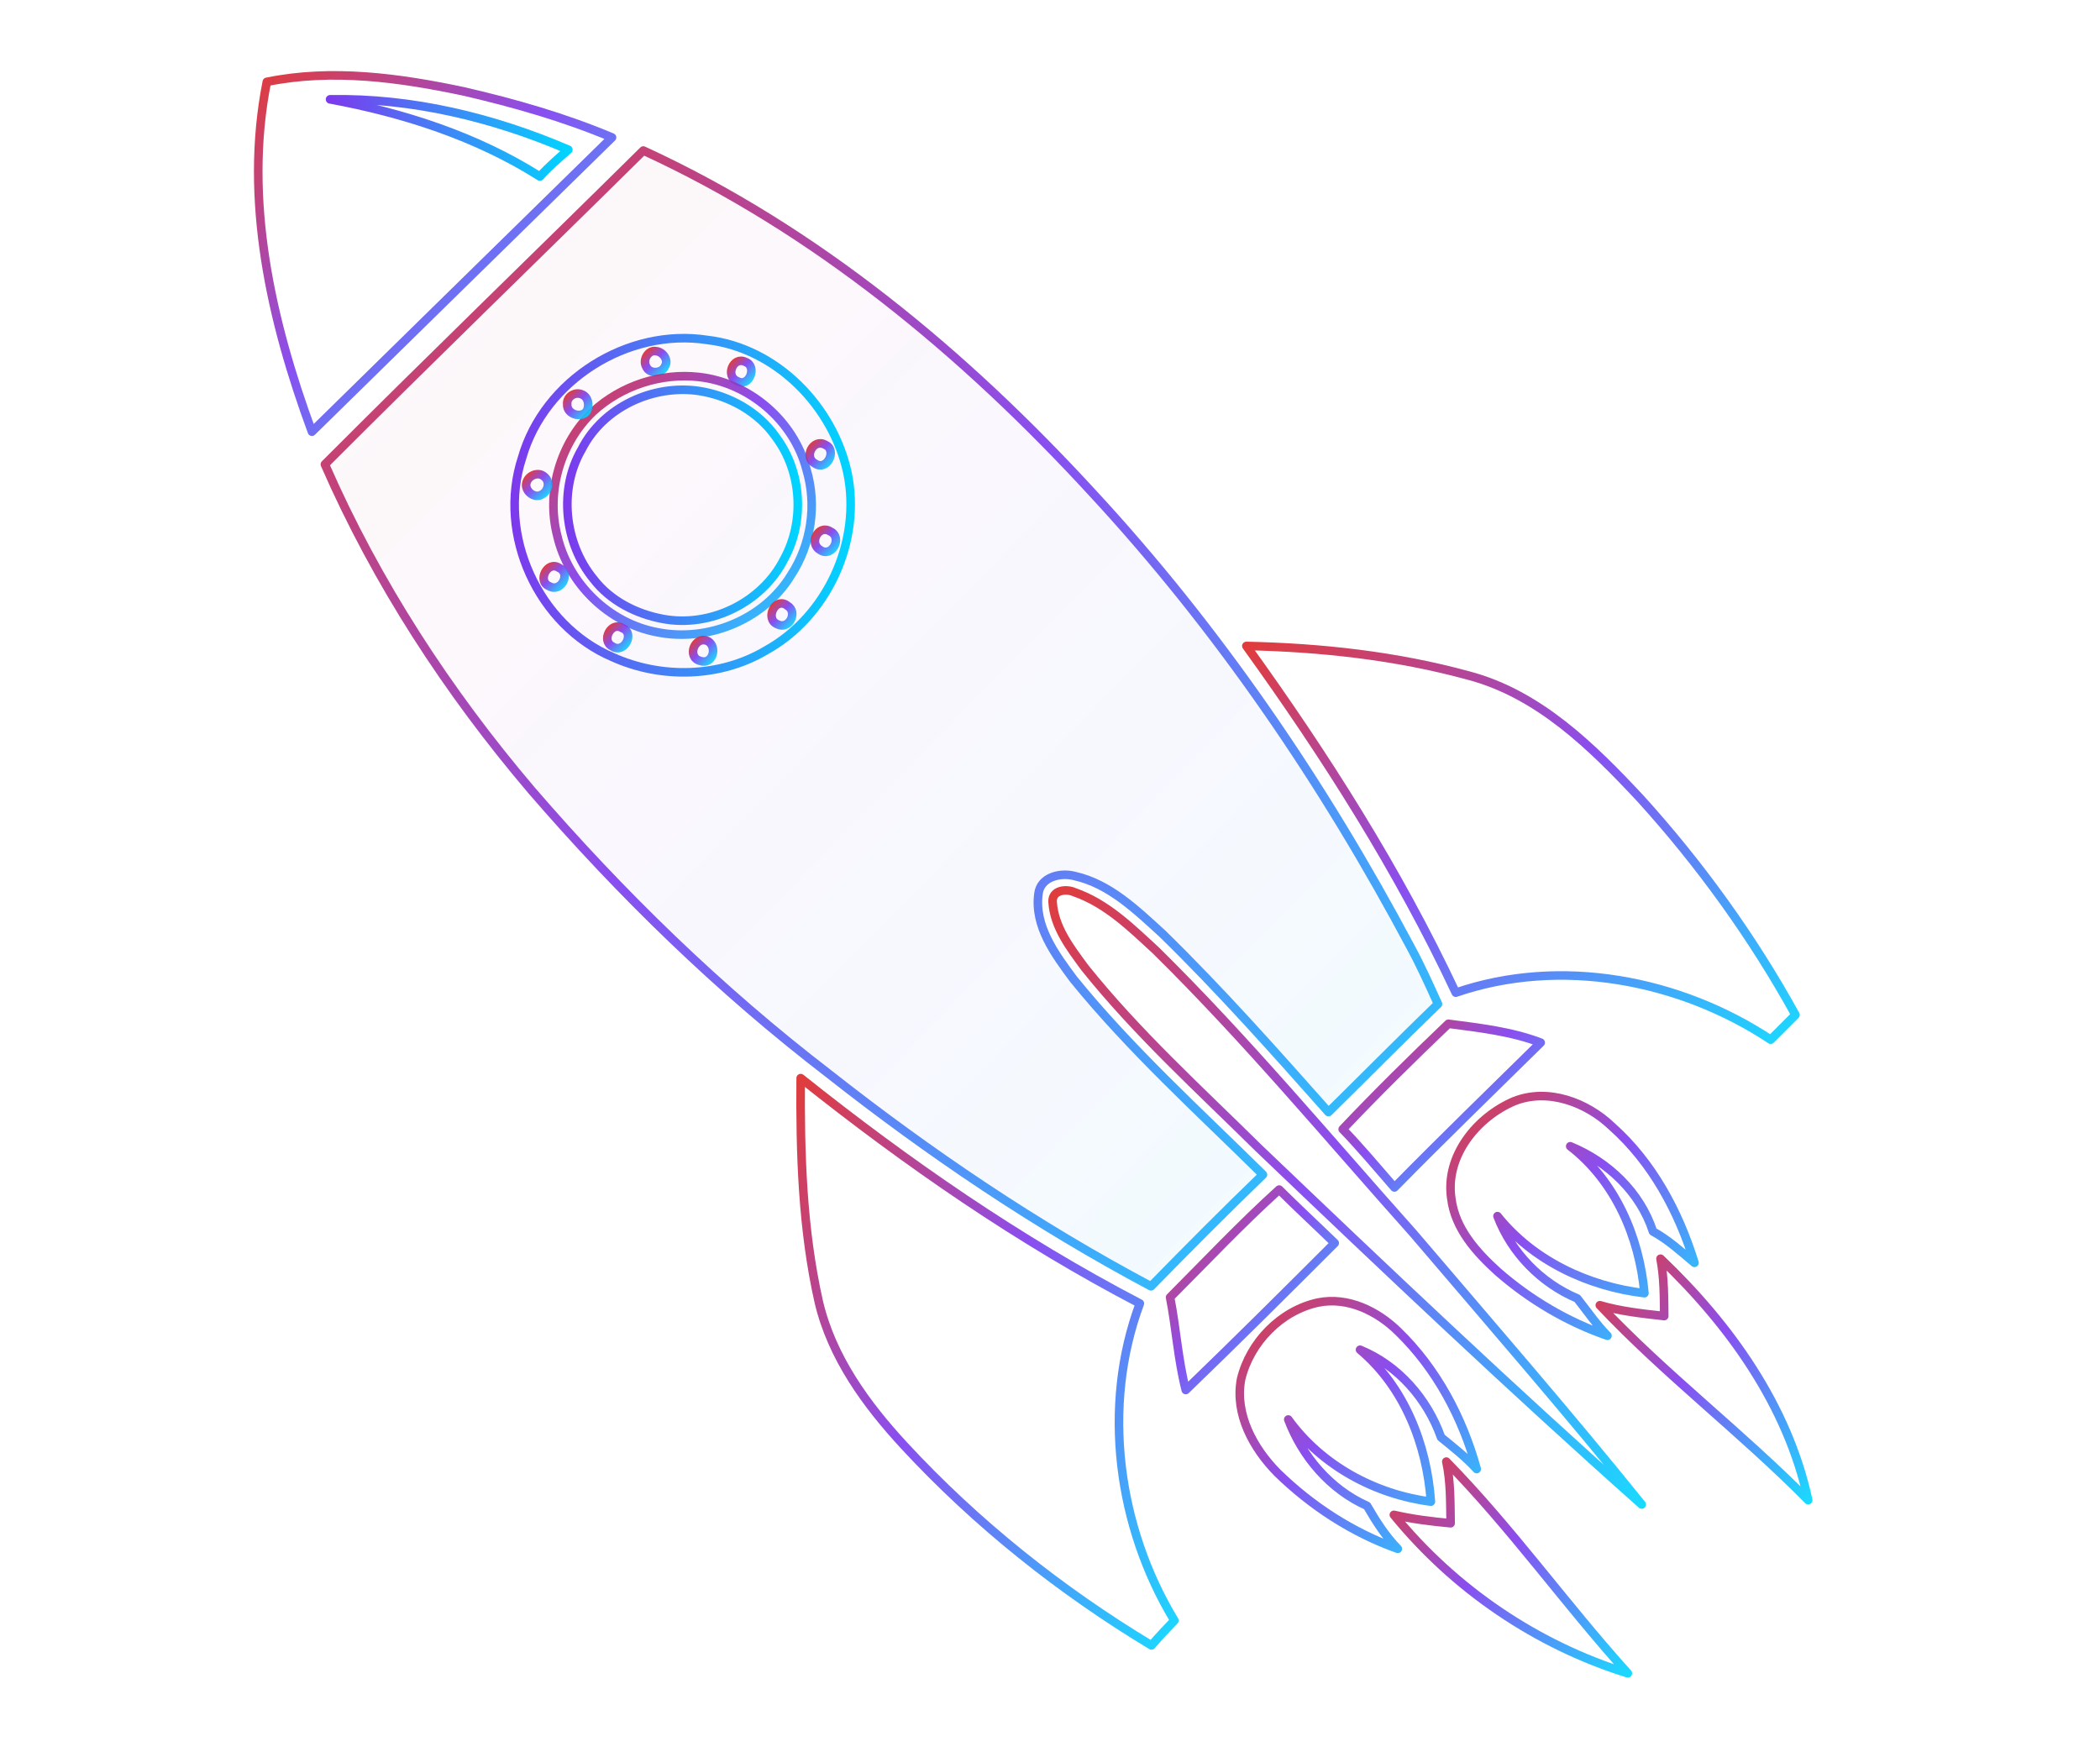
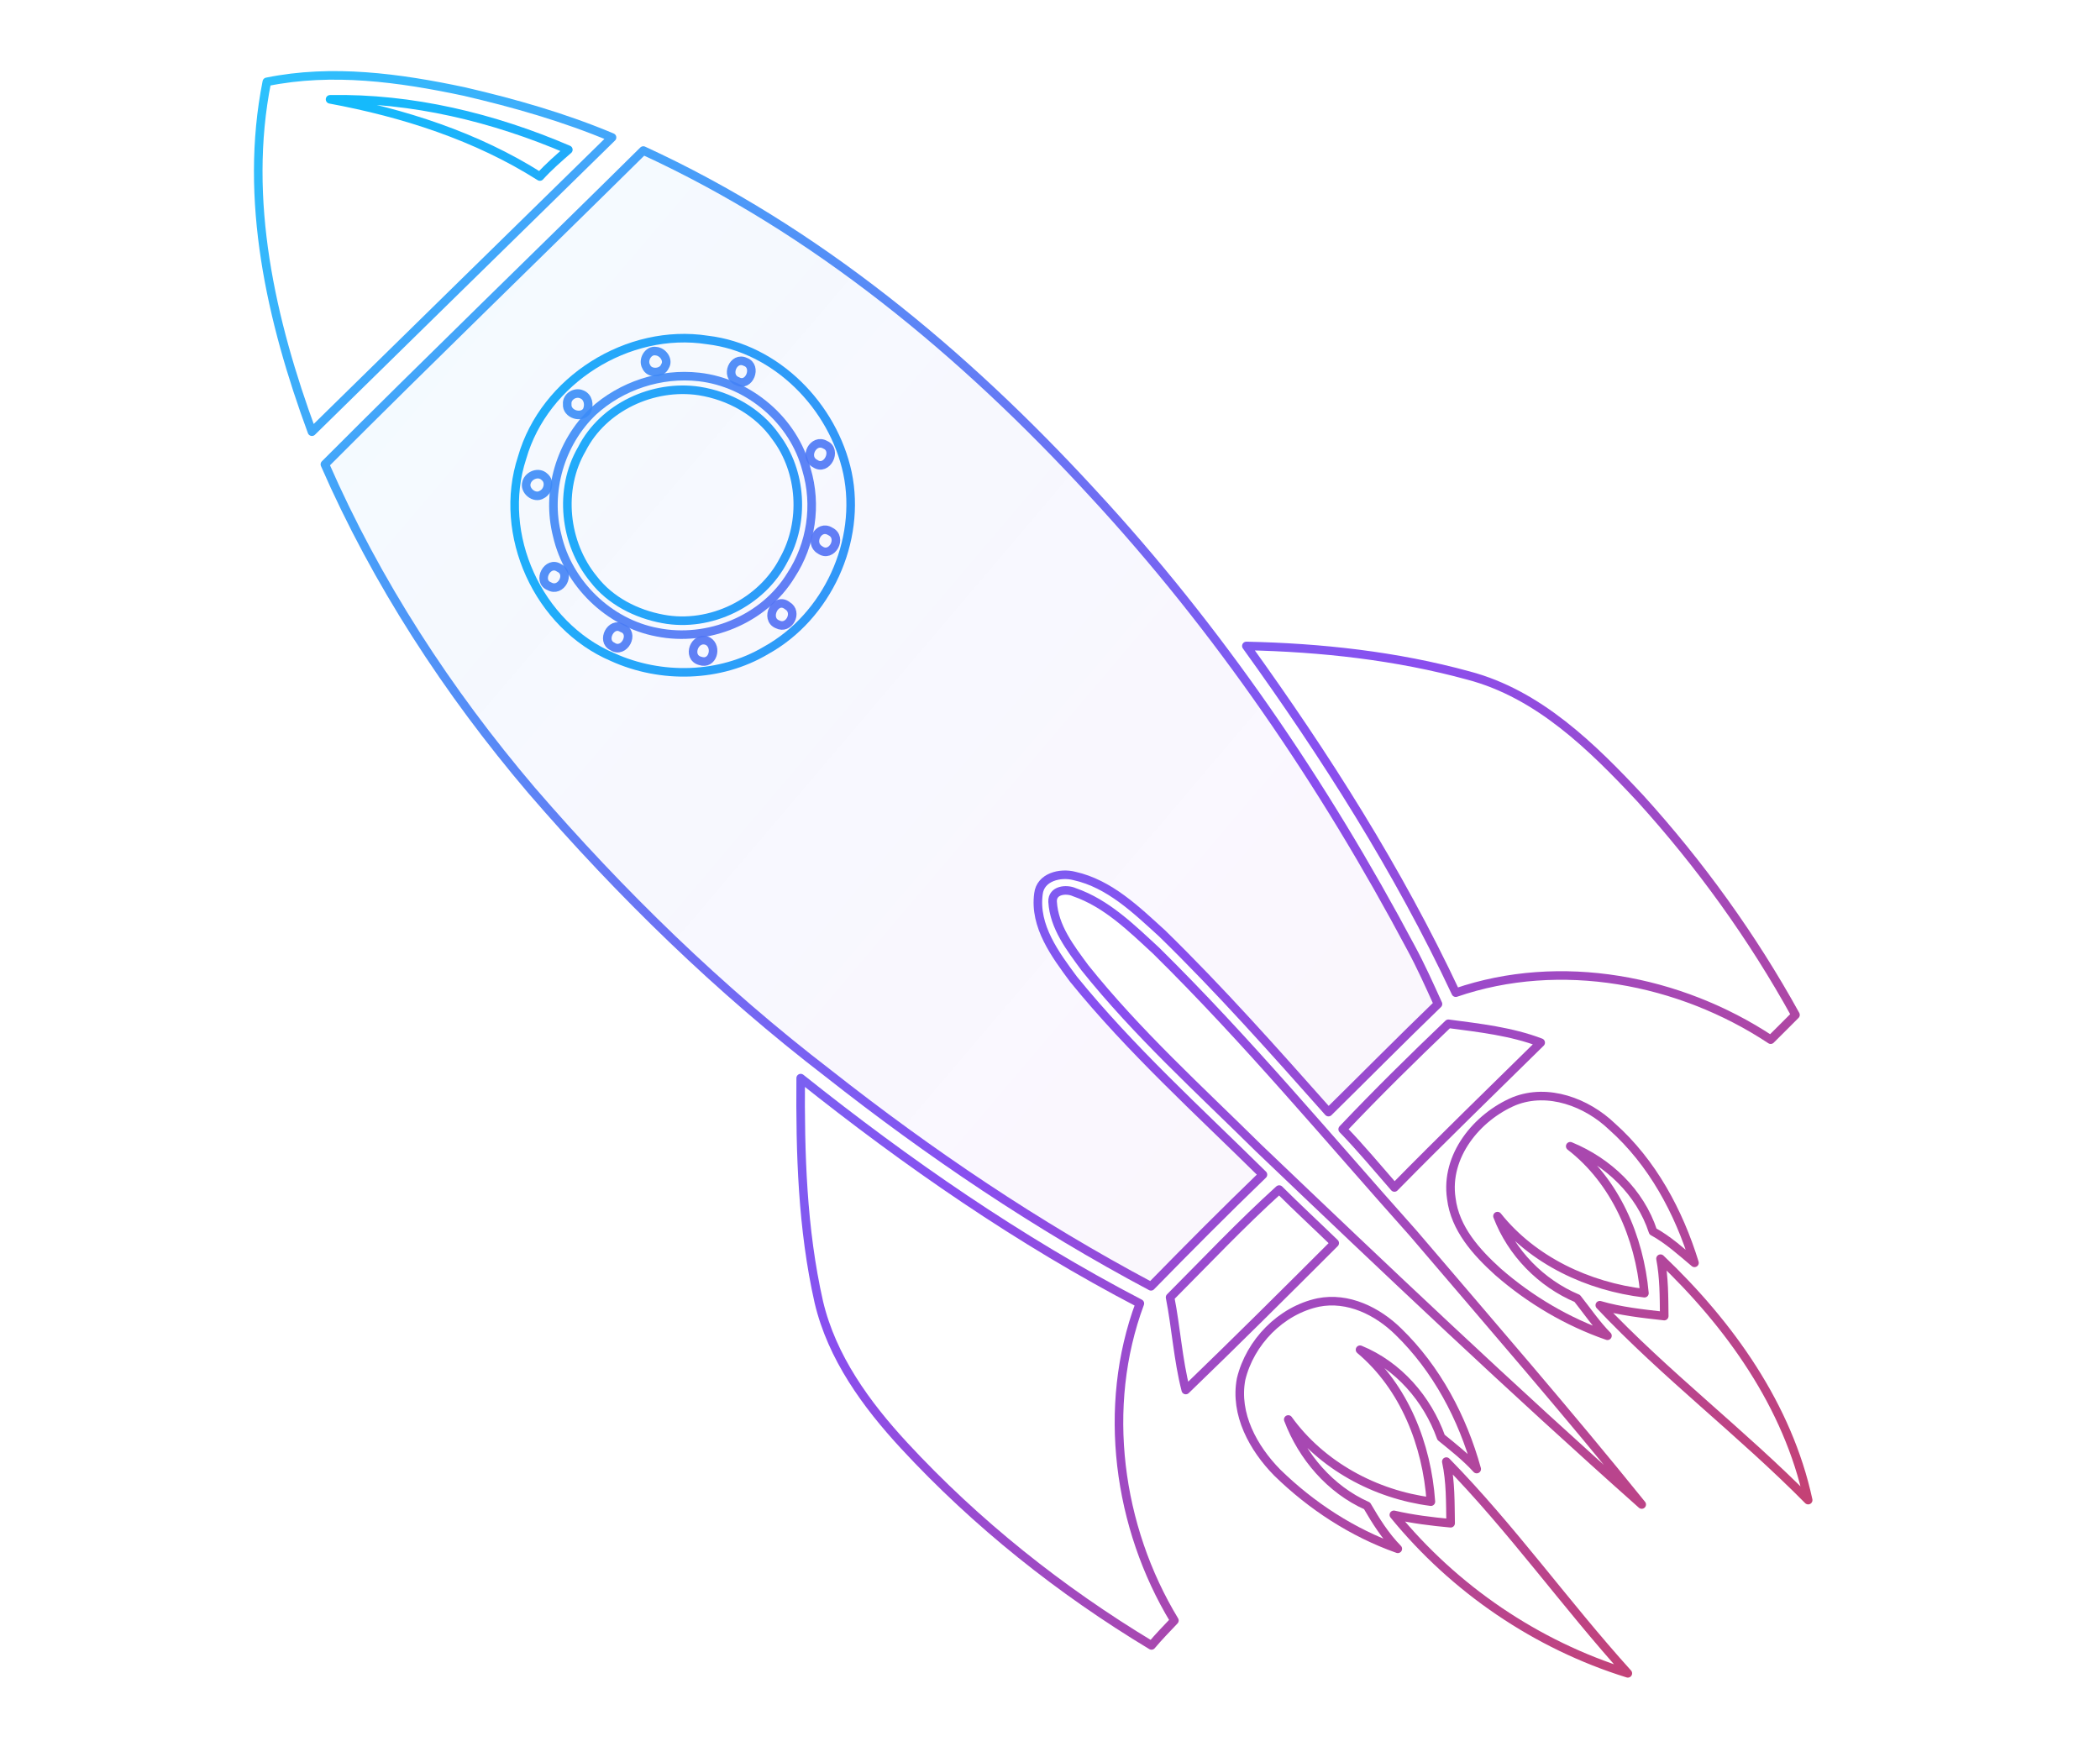
<svg xmlns="http://www.w3.org/2000/svg" viewBox="200 290 980 820" xml:space="preserve" id="svg2" version="1.1">
  <defs id="defs6">
-     <linearGradient id="provinceFill" x1="0%" y1="0%" x2="100%" y2="100%">
+     <linearGradient id="provinceFill" gradientUnits="userSpaceOnUse" x1="8700" y1="8100" x2="1400" y2="1900">
      <stop offset="0%" stop-color="#00d4ff" stop-opacity="1" />
      <stop offset="55%" stop-color="#7c3aed" stop-opacity="1" />
      <stop offset="100%" stop-color="#dc2626" stop-opacity="1" />
    </linearGradient>
-     <linearGradient id="cornerFill" x1="0%" y1="0%" x2="100%" y2="100%">
+     <linearGradient id="cornerFill" gradientUnits="userSpaceOnUse" x1="8700" y1="8100" x2="1400" y2="1900">
      <stop offset="0%" stop-color="#00d4ff" stop-opacity="0.06" />
      <stop offset="55%" stop-color="#7c3aed" stop-opacity="0.04" />
      <stop offset="100%" stop-color="#dc2626" stop-opacity="0.03" />
    </linearGradient>
-     <linearGradient id="arcHighlight" x1="0%" y1="0%" x2="100%" y2="0%">
+     <linearGradient id="arcHighlight" gradientUnits="userSpaceOnUse" x1="8700" y1="5000" x2="1400" y2="5000">
      <stop offset="0%" stop-color="#00d4ff" />
      <stop offset="100%" stop-color="#7c3aed" />
    </linearGradient>
  </defs>
  <g transform="matrix(-1.333333,0,0,-1.333333,1365.333,1365.333)" id="g10">
    <g transform="scale(0.1)" id="g12">
      <path id="path16" style="fill:none;stroke:url(#provinceFill);stroke-width:30;stroke-opacity:0.9;stroke-linejoin:round;stroke-linecap:round" d="m 7116.4,7744.9 c 225.5,47.8 461.1,80.2 689.7,33.6 82.1,-412.4 -15.1,-836.9 -157.9,-1224.7 -350,343.4 -700,686.9 -1050.3,1030 167.1,70.3 342,120.3 518.5,161.1" />
      <path id="path18" style="fill:none;stroke:url(#arcHighlight);stroke-width:30;stroke-opacity:1;stroke-linejoin:round;stroke-linecap:round" d="m 6750.8,7540.9 c 262.3,112.6 547.4,181.8 834,176.4 -257.2,-47.6 -512.4,-129.5 -734.4,-270.2 -30.7,33.8 -65.2,63.9 -99.6,93.8" />
      <path id="path20" style="fill:url(#cornerFill);stroke:url(#provinceFill);stroke-width:30;stroke-opacity:0.9;stroke-linejoin:round;stroke-linecap:round" d="m 4918.4,6341.7 c 447.1,486.4 966.1,918.9 1570,1196.3 370.9,-366.8 746.1,-729.2 1114.5,-1098.5 -180.9,-414.1 -430.1,-796 -722.3,-1139.9 -313.1,-363.1 -658.5,-699.5 -1039,-991.7 -354.8,-279.6 -731,-533.6 -1130.1,-745.7 -129,131.9 -259.1,262.8 -391.8,390.9 225.8,223.1 462.5,437.1 663,684.1 63.8,86.1 138.1,185.5 122.7,298.9 -6.8,59.2 -76.7,75.4 -125.7,62.6 -123.3,-27.4 -216.8,-119.1 -307.2,-201.2 -203.9,-199 -393.1,-412.6 -582.2,-625.5 -127.9,126 -254.1,253.7 -383.2,378.4 30.1,66.3 59.8,132.9 94.5,196.9 305.1,574.2 674.3,1116.9 1116.8,1594.4" />
      <path id="path22" style="fill:none;stroke:url(#arcHighlight);stroke-width:30;stroke-opacity:1;stroke-linejoin:round;stroke-linecap:round" d="m 6263.9,6874.9 c 278.5,43.4 570.9,-140.4 648.7,-411.9 88.7,-269 -56.1,-587.2 -316.4,-698.1 -169.8,-77 -376.6,-72.4 -537.8,23.7 -213.6,118.5 -334.5,381.4 -284.6,620.7 50.1,233.5 248.6,437.1 490.1,465.6" />
      <path id="path24" style="fill:none;stroke:url(#provinceFill);stroke-width:30;stroke-opacity:0.9;stroke-linejoin:round;stroke-linecap:round" d="m 6443.6,6835.7 c 27.6,5.5 48.2,-31 34.7,-53.8 -10.5,-26.8 -55.1,-24.8 -65.6,0.8 -14.3,22 7.4,51.1 30.9,53" />
      <path id="path26" style="fill:none;stroke:url(#provinceFill);stroke-width:30;stroke-opacity:0.9;stroke-linejoin:round;stroke-linecap:round" d="m 6131.1,6798.1 c 42.8,21.2 72,-51 28.2,-67.3 -41.6,-23.2 -71,52.2 -28.2,67.3" />
      <path id="path28" style="fill:none;stroke:url(#provinceFill);stroke-width:30;stroke-opacity:0.9;stroke-linejoin:round;stroke-linecap:round" d="m 6293.7,6745.4 c 133.4,15.1 271.7,-30.5 370.6,-121.1 114.5,-109.1 165,-280.7 125.4,-434.2 -38.2,-167.2 -180.2,-306.3 -349.2,-338.1 -177.3,-36.1 -374.4,43.7 -469.1,199.6 -70.8,108.1 -91.3,245.9 -54.1,369.7 44.4,171.5 201,304.4 376.4,324.1" />
      <path id="path30" style="fill:none;stroke:url(#arcHighlight);stroke-width:30;stroke-opacity:1;stroke-linejoin:round;stroke-linecap:round" d="m 6293,6696.3 c 160.7,24.2 335.7,-56.2 410.3,-203 82.5,-141 62,-330.3 -40.9,-455.5 -58.4,-76.1 -149.2,-122.1 -242.3,-139.3 -166.3,-31.5 -347,56.9 -423.7,207.9 -73.8,132.5 -63.2,307.4 28.1,428.9 61.6,88.6 162.9,144.5 268.5,161" />
      <path id="path32" style="fill:none;stroke:url(#provinceFill);stroke-width:30;stroke-opacity:0.9;stroke-linejoin:round;stroke-linecap:round" d="m 6704.6,6684.8 c 22.9,9.8 52.8,-8.7 50.1,-34.7 3.1,-34.6 -50.1,-51.9 -68.7,-23.3 -10.1,20.6 -4.8,49.4 18.6,58" />
      <path id="path34" style="fill:none;stroke:url(#provinceFill);stroke-width:30;stroke-opacity:0.9;stroke-linejoin:round;stroke-linecap:round" d="m 5851.6,6508 c 41.6,23.9 77.6,-44.3 35.3,-65.8 -40.7,-28.2 -78.5,47.3 -35.3,65.8" />
      <path id="path36" style="fill:none;stroke:url(#provinceFill);stroke-width:30;stroke-opacity:0.9;stroke-linejoin:round;stroke-linecap:round" d="m 6834.2,6395.7 c 20,19.6 54.9,6.4 62.7,-18.8 10,-28.9 -27.3,-59.6 -53.3,-43 -22.4,11.1 -30,45.3 -9.4,61.8" />
      <path id="path38" style="fill:none;stroke:url(#provinceFill);stroke-width:30;stroke-opacity:0.9;stroke-linejoin:round;stroke-linecap:round" d="m 5834,6204.8 c 41.6,25.8 76.2,-42 35.8,-64.8 -40.9,-29.3 -80.5,43.5 -35.8,64.8" />
      <path id="path40" style="fill:none;stroke:url(#provinceFill);stroke-width:30;stroke-opacity:0.9;stroke-linejoin:round;stroke-linecap:round" d="m 6783,6077 c 40.3,27.6 78.8,-46.9 34.5,-64.1 -40.5,-23.5 -77.1,44.4 -34.5,64.1" />
      <path id="path42" style="fill:none;stroke:url(#provinceFill);stroke-width:30;stroke-opacity:0.9;stroke-linejoin:round;stroke-linecap:round" d="m 5984.1,5944.7 c 42,33.3 80.4,-46.6 34.9,-65 -40.4,-21.1 -73.1,42.7 -34.9,65" />
      <path id="path44" style="fill:none;stroke:url(#provinceFill);stroke-width:30;stroke-opacity:0.9;stroke-linejoin:round;stroke-linecap:round" d="m 6563,5866.7 c 38.2,23.8 74.1,-45.3 33.8,-64.4 -41.3,-28.4 -81.2,48.3 -33.8,64.4" />
      <path id="path46" style="fill:none;stroke:url(#provinceFill);stroke-width:30;stroke-opacity:0.9;stroke-linejoin:round;stroke-linecap:round" d="m 6261.7,5820.2 c 46.6,22.2 76.6,-56.2 27.3,-68.8 -43.1,-14.9 -60.9,48.3 -27.3,68.8" />
      <path id="path48" style="fill:none;stroke:url(#provinceFill);stroke-width:30;stroke-opacity:0.9;stroke-linejoin:round;stroke-linecap:round" d="m 3600.1,5700.2 c 252.9,69.3 515.9,98 777.6,103.6 -276.4,-383.6 -531.7,-785.2 -732.9,-1213.7 -365.8,125.8 -783.6,46.4 -1102.2,-164.5 -28.8,29 -58.2,57.5 -86.8,86.7 150.5,272.8 334.1,527.4 543.4,758.2 168.3,180.1 355.2,364.9 600.9,429.7" />
      <path id="path50" style="fill:none;stroke:url(#provinceFill);stroke-width:30;stroke-opacity:0.9;stroke-linejoin:round;stroke-linecap:round" d="m 4979.3,4941.7 c 28.7,13.1 78.3,7.7 76.6,-33 C 5051,4820 4993.4,4745.9 4942.7,4677 4759.8,4448.4 4542.2,4251.1 4334.4,4045.7 3893.2,3624.1 3450.2,3203.9 2994,2798.4 c 259.4,321.9 530.8,634 799,948.7 297,332.5 582.5,676.3 900.3,989.7 85.9,79.2 173.3,165.9 286,204.9" />
      <path id="path52" style="fill:none;stroke:url(#provinceFill);stroke-width:30;stroke-opacity:0.9;stroke-linejoin:round;stroke-linecap:round" d="m 3347.6,4415.2 c 103.1,39.3 214.2,51.6 323,66 126,-120.2 250.2,-242.7 370,-369.1 -63.2,-65.4 -121.4,-135.4 -181.1,-203.9 -168.3,171.3 -340.8,338.4 -511.9,507" />
      <path id="path54" style="fill:none;stroke:url(#provinceFill);stroke-width:30;stroke-opacity:0.9;stroke-linejoin:round;stroke-linecap:round" d="m 4750.5,3502.1 c 422.3,220.1 815.3,492.3 1187.1,788.9 2.1,-262.4 -5.5,-527.5 -63.6,-784.4 -45.8,-193.6 -165.7,-358.2 -298.5,-501.9 -252.9,-273.4 -546.9,-507.5 -865.7,-699.6 -25.4,30.3 -53.1,58.6 -80.2,87.2 198.3,327.1 255.3,748.8 120.9,1109.8" />
      <path id="path56" style="fill:none;stroke:url(#provinceFill);stroke-width:30;stroke-opacity:0.9;stroke-linejoin:round;stroke-linecap:round" d="m 3098.3,4121.8 c 88.1,84.2 223.2,135.4 341.7,88.5 131,-55.3 242.6,-192 220.4,-340.6 -12.9,-105.7 -87.6,-188.2 -163.3,-256.8 -112.1,-97.8 -242.5,-175 -383.2,-223.8 39.4,40.1 71.4,87.4 105.8,130.7 126.7,53.4 230.1,159.6 279.1,288.1 -124.7,-156.2 -318.1,-246.5 -514.3,-269.8 17.5,195.5 101.4,392.1 259.7,514.4 -132.5,-54.5 -244.5,-160.3 -289.6,-298.3 -53.5,-29.4 -98.8,-70.8 -145.3,-109.8 55.2,179.2 147.5,351.5 289,477.4" />
      <path id="path58" style="fill:none;stroke:url(#provinceFill);stroke-width:30;stroke-opacity:0.9;stroke-linejoin:round;stroke-linecap:round" d="m 4262.9,3900.8 c 132.6,-120 255.6,-250.5 381.8,-377.2 -21.1,-107.5 -27.6,-217.8 -54.9,-324.4 -175.6,169.4 -348.7,341.7 -521.3,514.3 64.6,62.6 130.7,123.7 194.4,187.3" />
      <path id="path60" style="fill:none;stroke:url(#provinceFill);stroke-width:30;stroke-opacity:0.9;stroke-linejoin:round;stroke-linecap:round" d="m 2411.4,2813.8 c 71.3,330.7 275.4,615.2 516.8,845.1 -12.6,-66.2 -12.3,-133.7 -13,-200.9 75.8,8.5 152,16.6 225.5,38 -228.6,-242.6 -495.6,-445.3 -729.3,-682.2" />
      <path id="path62" style="fill:none;stroke:url(#provinceFill);stroke-width:30;stroke-opacity:0.9;stroke-linejoin:round;stroke-linecap:round" d="m 3846.1,3403.9 c 73,71.6 176,122.4 280.2,101.6 130.7,-28 238.9,-139.2 269.9,-268.4 23.2,-122.5 -43,-242 -126.5,-326.9 -119.8,-117.1 -263.7,-210.8 -422,-266.9 43.5,44.4 76.8,97.3 107.6,150.4 128.7,57.3 226.3,171.7 275.8,302.3 -116.1,-160.9 -303.9,-262.4 -499.2,-287.6 13.9,198.8 92.6,401.3 248,531.8 -134,-54.9 -235.4,-171.7 -283.7,-306.8 -43.1,-35.1 -87.1,-69.5 -124.7,-110.9 49.7,179.6 140.2,350.9 274.6,481.4" />
      <path id="path64" style="fill:none;stroke:url(#provinceFill);stroke-width:30;stroke-opacity:0.9;stroke-linejoin:round;stroke-linecap:round" d="m 3042.6,2207.4 c 218.3,241.5 407.3,508.5 635.3,741.2 -15.4,-70.9 -13.8,-143.6 -15.1,-215.8 66.7,6.1 133.3,14.3 198.7,29.4 -211.8,-259.8 -498.6,-455.2 -818.9,-554.8" />
    </g>
  </g>
</svg>
